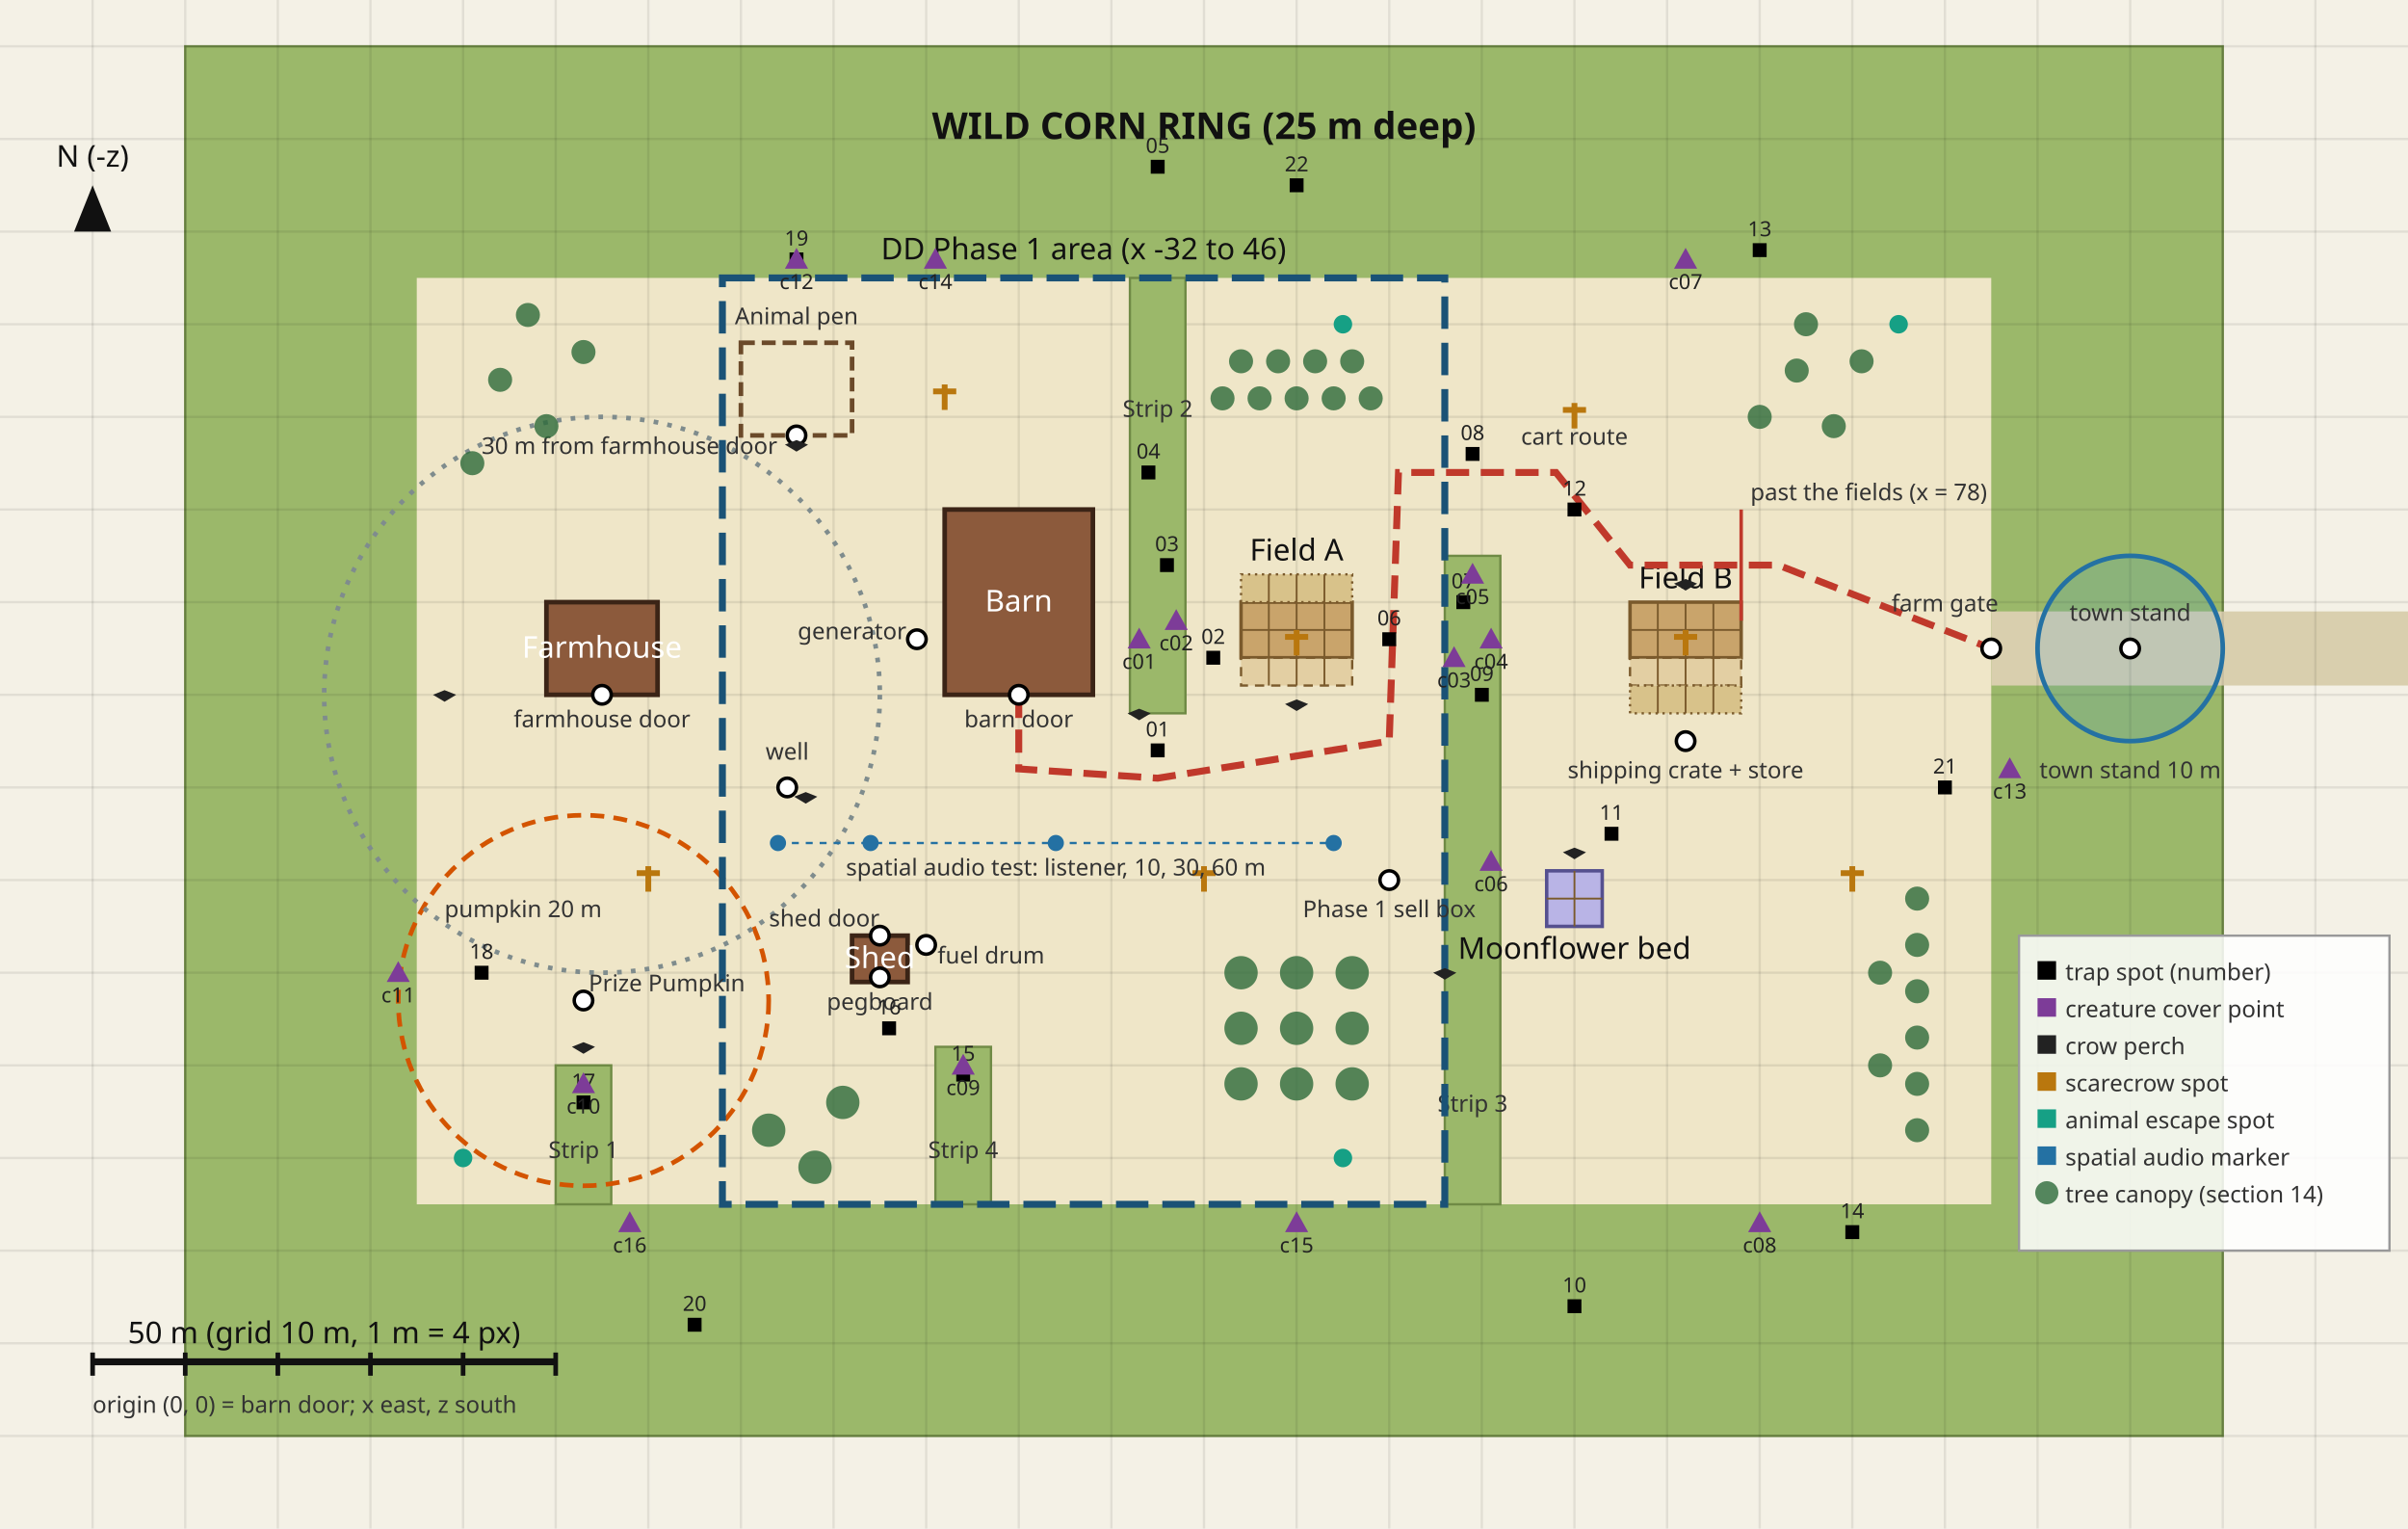
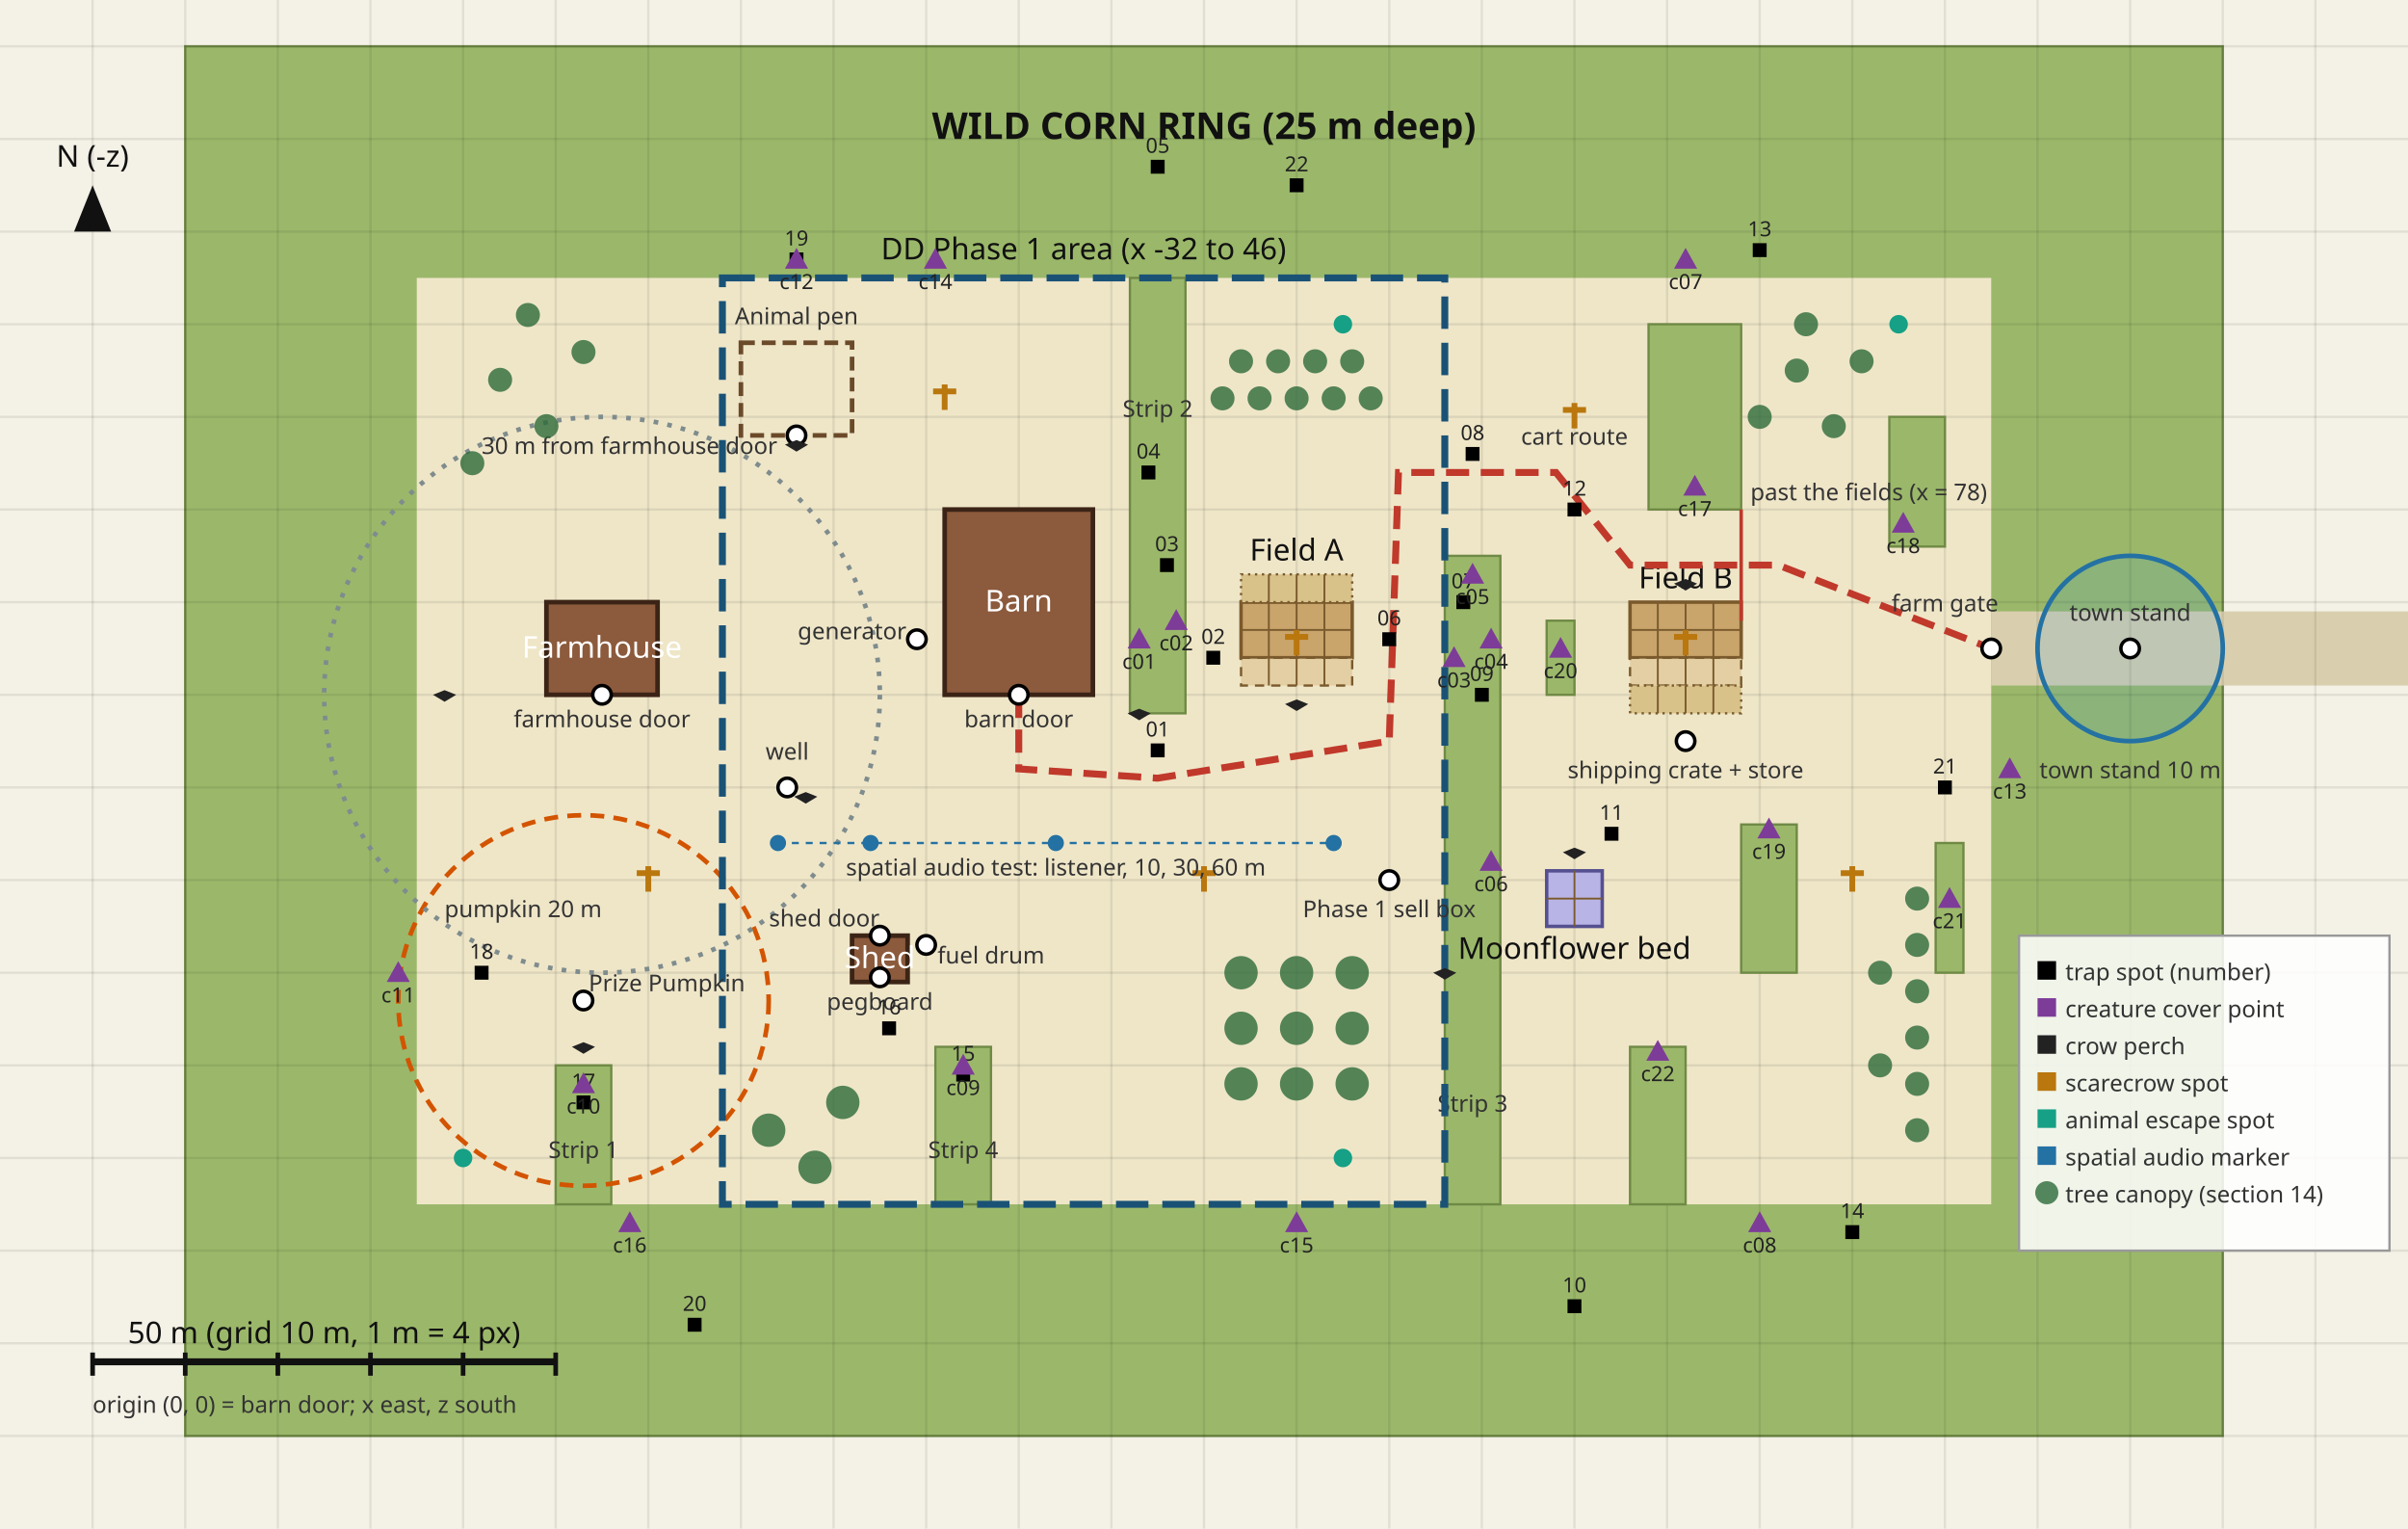
<svg xmlns="http://www.w3.org/2000/svg" viewBox="0 0 1040 660" width="1040" height="660" font-family="sans-serif">
  <style>
.bg{fill:#f4f1e6}.corn{fill:#9bb86a;stroke:#6f8a45;stroke-width:1}.clear{fill:#efe6c8}
.bldg{fill:#8c5a3c;stroke:#3b2416;stroke-width:2}.field{fill:#c9a46b;stroke:#7a5a2c;stroke-width:1.5}
.plotline{stroke:#7a5a2c;stroke-width:0.8}.extra{fill:#d8c28a;stroke:#7a5a2c;stroke-width:1;stroke-dasharray:1 2}.upg{fill:#e3cfa3;stroke:#7a5a2c;stroke-width:1;stroke-dasharray:4 3}
.moon{fill:#b9b4e6;stroke:#55508f;stroke-width:1.5}.pen{fill:none;stroke:#6b4a2a;stroke-width:2;stroke-dasharray:6 3}
.route{fill:none;stroke:#c0392b;stroke-width:3;stroke-dasharray:10 5}.lane{fill:#d9cfae}
.circle30{fill:none;stroke:#7f8c8d;stroke-width:2;stroke-dasharray:2 4}.circle20{fill:none;stroke:#d35400;stroke-width:2;stroke-dasharray:6 4}.sanct{fill:#3498db;fill-opacity:0.15;stroke:#2471a3;stroke-width:2}
.p1{fill:none;stroke:#1a5276;stroke-width:3;stroke-dasharray:14 6}.grid{stroke:#000;stroke-opacity:0.08;stroke-width:1}
.trap{fill:#000}.cover{fill:#7d3c98}.crow{fill:#222}.scare{fill:#b9770e}.esc{fill:#16a085}.aud{fill:#2471a3}
.tree{fill:#2e6b3a;fill-opacity:0.8}
.pt{fill:#fff;stroke:#000;stroke-width:1.5}
.lbl{font-size:13px;fill:#111}.sm{font-size:10px;fill:#333}.big{font-size:16px;font-weight:bold;fill:#111}
.mk{font-size:9px;fill:#222}
</style>
  <rect class="bg" x="0" y="0" width="1040" height="660" />
  <rect class="corn" x="80" y="20" width="880" height="600" />
  <rect class="clear" x="180" y="120" width="680" height="400" />
  <rect class="lane" x="860" y="264" width="180" height="32" />
  <line class="grid" x1="40" y1="0" x2="40" y2="660" />
  <line class="grid" x1="80" y1="0" x2="80" y2="660" />
  <line class="grid" x1="120" y1="0" x2="120" y2="660" />
  <line class="grid" x1="160" y1="0" x2="160" y2="660" />
  <line class="grid" x1="200" y1="0" x2="200" y2="660" />
  <line class="grid" x1="240" y1="0" x2="240" y2="660" />
  <line class="grid" x1="280" y1="0" x2="280" y2="660" />
  <line class="grid" x1="320" y1="0" x2="320" y2="660" />
  <line class="grid" x1="360" y1="0" x2="360" y2="660" />
  <line class="grid" x1="400" y1="0" x2="400" y2="660" />
  <line class="grid" x1="440" y1="0" x2="440" y2="660" />
  <line class="grid" x1="480" y1="0" x2="480" y2="660" />
  <line class="grid" x1="520" y1="0" x2="520" y2="660" />
  <line class="grid" x1="560" y1="0" x2="560" y2="660" />
  <line class="grid" x1="600" y1="0" x2="600" y2="660" />
  <line class="grid" x1="640" y1="0" x2="640" y2="660" />
  <line class="grid" x1="680" y1="0" x2="680" y2="660" />
  <line class="grid" x1="720" y1="0" x2="720" y2="660" />
  <line class="grid" x1="760" y1="0" x2="760" y2="660" />
  <line class="grid" x1="800" y1="0" x2="800" y2="660" />
  <line class="grid" x1="840" y1="0" x2="840" y2="660" />
  <line class="grid" x1="880" y1="0" x2="880" y2="660" />
  <line class="grid" x1="920" y1="0" x2="920" y2="660" />
  <line class="grid" x1="960" y1="0" x2="960" y2="660" />
  <line class="grid" x1="1000" y1="0" x2="1000" y2="660" />
  <line class="grid" x1="0" y1="20" x2="1040" y2="20" />
  <line class="grid" x1="0" y1="60" x2="1040" y2="60" />
  <line class="grid" x1="0" y1="100" x2="1040" y2="100" />
  <line class="grid" x1="0" y1="140" x2="1040" y2="140" />
  <line class="grid" x1="0" y1="180" x2="1040" y2="180" />
  <line class="grid" x1="0" y1="220" x2="1040" y2="220" />
  <line class="grid" x1="0" y1="260" x2="1040" y2="260" />
  <line class="grid" x1="0" y1="300" x2="1040" y2="300" />
  <line class="grid" x1="0" y1="340" x2="1040" y2="340" />
  <line class="grid" x1="0" y1="380" x2="1040" y2="380" />
  <line class="grid" x1="0" y1="420" x2="1040" y2="420" />
  <line class="grid" x1="0" y1="460" x2="1040" y2="460" />
  <line class="grid" x1="0" y1="500" x2="1040" y2="500" />
  <line class="grid" x1="0" y1="540" x2="1040" y2="540" />
  <line class="grid" x1="0" y1="580" x2="1040" y2="580" />
  <line class="grid" x1="0" y1="620" x2="1040" y2="620" />
  <rect class="corn" x="240" y="460" width="24" height="60" />
  <rect class="corn" x="488" y="120" width="24" height="188" />
  <rect class="corn" x="624" y="240" width="24" height="280" />
  <rect class="corn" x="404" y="452" width="24" height="68" />
+   <rect class="corn" x="712" y="140" width="40" height="80" />
+   <rect class="corn" x="816" y="180" width="24" height="56" />
+   <rect class="corn" x="752" y="356" width="24" height="64" />
+   <rect class="corn" x="668" y="268" width="12" height="32" />
+   <rect class="corn" x="836" y="364" width="12" height="56" />
+   <rect class="corn" x="704" y="452" width="24" height="68" />
  <text class="sm" x="500" y="180" text-anchor="middle">Strip 2</text>
  <text class="sm" x="636" y="480" text-anchor="middle">Strip 3</text>
  <text class="sm" x="252" y="500" text-anchor="middle">Strip 1</text>
  <text class="sm" x="416" y="500" text-anchor="middle">Strip 4</text>
  <text class="big" x="520" y="60" text-anchor="middle">WILD CORN RING (25 m deep)</text>
  <rect class="field" x="536" y="260" width="48" height="24" />
  <rect class="upg" x="536" y="284" width="48" height="12" />
  <line class="plotline" x1="548" y1="260" x2="548" y2="296" />
  <line class="plotline" x1="560" y1="260" x2="560" y2="296" />
  <line class="plotline" x1="572" y1="260" x2="572" y2="296" />
  <line class="plotline" x1="536" y1="272" x2="584" y2="272" />
  <line class="plotline" x1="536" y1="284" x2="584" y2="284" />
  <rect class="extra" x="536" y="248" width="48" height="12" />
  <line class="plotline" x1="548" y1="248" x2="548" y2="260" />
  <line class="plotline" x1="560" y1="248" x2="560" y2="260" />
  <line class="plotline" x1="572" y1="248" x2="572" y2="260" />
  <text class="lbl" x="560.0" y="242.0" text-anchor="middle">Field A</text>
  <rect class="field" x="704" y="260" width="48" height="24" />
  <rect class="upg" x="704" y="284" width="48" height="12" />
  <line class="plotline" x1="716" y1="260" x2="716" y2="296" />
  <line class="plotline" x1="728" y1="260" x2="728" y2="296" />
  <line class="plotline" x1="740" y1="260" x2="740" y2="296" />
  <line class="plotline" x1="704" y1="272" x2="752" y2="272" />
  <line class="plotline" x1="704" y1="284" x2="752" y2="284" />
  <text class="lbl" x="728.0" y="254.0" text-anchor="middle">Field B</text>
  <rect class="extra" x="704" y="296" width="48" height="12" />
  <line class="plotline" x1="716" y1="296" x2="716" y2="308" />
  <line class="plotline" x1="728" y1="296" x2="728" y2="308" />
  <line class="plotline" x1="740" y1="296" x2="740" y2="308" />
  <rect class="moon" x="668" y="376" width="24" height="24" />
  <line class="plotline" x1="680" y1="376" x2="680" y2="400" />
  <line class="plotline" x1="668" y1="388" x2="692" y2="388" />
  <text class="lbl" x="680" y="414.0" text-anchor="middle">Moonflower bed</text>
  <rect class="pen" x="320" y="148" width="48" height="40" />
  <text class="sm" x="344" y="140" text-anchor="middle">Animal pen</text>
  <rect class="bldg" x="408" y="220" width="64" height="80" />
  <text class="lbl" x="440.0" y="264.0" text-anchor="middle" fill="#fff" style="fill:#fff">Barn</text>
  <rect class="bldg" x="236" y="260" width="48" height="40" />
  <text class="lbl" x="260.0" y="284.0" text-anchor="middle" fill="#fff" style="fill:#fff">Farmhouse</text>
  <rect class="bldg" x="368" y="404" width="24" height="20" />
  <text class="lbl" x="380.0" y="418.0" text-anchor="middle" fill="#fff" style="fill:#fff">Shed</text>
  <polyline class="route" points="440,300 440,332 500,336 600,320 604,204 672,204 704,244 768,244 860,280" />
  <text class="sm" x="680" y="192" text-anchor="middle">cart route</text>
  <line x1="752" y1="220" x2="752" y2="268" stroke="#c0392b" stroke-width="1.5" />
  <text class="sm" x="756" y="216" text-anchor="start">past the fields (x = 78)</text>
  <circle class="circle20" cx="252" cy="432" r="80" />
  <circle class="circle30" cx="260" cy="300" r="120" />
  <circle class="sanct" cx="920" cy="280" r="40" />
  <text class="sm" x="920" y="336" text-anchor="middle">town stand 10 m</text>
  <rect class="p1" x="312" y="120" width="312" height="400" />
  <text class="lbl" x="468" y="112" text-anchor="middle">DD Phase 1 area (x -32 to 46)</text>
  <circle class="pt" cx="440" cy="300" r="4" />
  <text class="sm" x="440" y="314.0" text-anchor="middle">barn door</text>
  <circle class="pt" cx="260" cy="300" r="4" />
  <text class="sm" x="260" y="314.0" text-anchor="middle">farmhouse door</text>
  <circle class="pt" cx="380" cy="404" r="4" />
  <text class="sm" x="356" y="400" text-anchor="middle">shed door</text>
  <circle class="pt" cx="380" cy="422.0" r="4" />
  <text class="sm" x="380" y="436" text-anchor="middle">pegboard</text>
  <circle class="pt" cx="396" cy="276" r="4" />
  <text class="sm" x="368" y="276" text-anchor="middle">generator</text>
  <circle class="pt" cx="400" cy="408" r="4" />
  <text class="sm" x="428" y="416" text-anchor="middle">fuel drum</text>
  <circle class="pt" cx="340" cy="340" r="4" />
  <text class="sm" x="340" y="328" text-anchor="middle">well</text>
  <circle class="pt" cx="728" cy="320" r="4" />
  <text class="sm" x="728" y="336" text-anchor="middle">shipping crate + store</text>
  <circle class="pt" cx="252" cy="432" r="4" />
  <text class="sm" x="288" y="428" text-anchor="middle">Prize Pumpkin</text>
  <circle class="pt" cx="344" cy="188" r="4" />
  <circle class="pt" cx="860" cy="280" r="4" />
  <text class="sm" x="840" y="264" text-anchor="middle">farm gate</text>
  <circle class="pt" cx="920" cy="280" r="4" />
  <text class="sm" x="920" y="268" text-anchor="middle">town stand</text>
  <circle class="pt" cx="600" cy="380" r="4" />
  <text class="sm" x="600" y="396" text-anchor="middle">Phase 1 sell box</text>
  <text class="sm" x="192" y="396" text-anchor="start">pumpkin 20 m</text>
  <text class="sm" x="208" y="196" text-anchor="start">30 m from farmhouse door</text>
  <rect class="trap" x="497" y="321" width="6" height="6" />
  <text class="mk" x="500" y="318.0" text-anchor="middle">01</text>
  <rect class="trap" x="521" y="281" width="6" height="6" />
  <text class="mk" x="524" y="278.0" text-anchor="middle">02</text>
  <rect class="trap" x="501" y="241" width="6" height="6" />
  <text class="mk" x="504" y="238.0" text-anchor="middle">03</text>
  <rect class="trap" x="493" y="201" width="6" height="6" />
  <text class="mk" x="496" y="198.0" text-anchor="middle">04</text>
  <rect class="trap" x="497" y="69" width="6" height="6" />
  <text class="mk" x="500" y="66.0" text-anchor="middle">05</text>
  <rect class="trap" x="597" y="273" width="6" height="6" />
  <text class="mk" x="600" y="270.0" text-anchor="middle">06</text>
  <rect class="trap" x="629" y="257" width="6" height="6" />
  <text class="mk" x="632" y="254.0" text-anchor="middle">07</text>
  <rect class="trap" x="633" y="193" width="6" height="6" />
  <text class="mk" x="636" y="190.0" text-anchor="middle">08</text>
  <rect class="trap" x="637" y="297" width="6" height="6" />
  <text class="mk" x="640" y="294.0" text-anchor="middle">09</text>
  <rect class="trap" x="677" y="561" width="6" height="6" />
  <text class="mk" x="680" y="558.0" text-anchor="middle">10</text>
  <rect class="trap" x="693" y="357" width="6" height="6" />
  <text class="mk" x="696" y="354.0" text-anchor="middle">11</text>
  <rect class="trap" x="677" y="217" width="6" height="6" />
  <text class="mk" x="680" y="214.0" text-anchor="middle">12</text>
  <rect class="trap" x="757" y="105" width="6" height="6" />
  <text class="mk" x="760" y="102.0" text-anchor="middle">13</text>
  <rect class="trap" x="797" y="529" width="6" height="6" />
  <text class="mk" x="800" y="526.0" text-anchor="middle">14</text>
  <rect class="trap" x="413" y="461" width="6" height="6" />
  <text class="mk" x="416" y="458.0" text-anchor="middle">15</text>
  <rect class="trap" x="381" y="441" width="6" height="6" />
  <text class="mk" x="384" y="438.0" text-anchor="middle">16</text>
  <rect class="trap" x="249" y="473" width="6" height="6" />
  <text class="mk" x="252" y="470.0" text-anchor="middle">17</text>
  <rect class="trap" x="205" y="417" width="6" height="6" />
  <text class="mk" x="208" y="414.0" text-anchor="middle">18</text>
  <rect class="trap" x="341" y="109" width="6" height="6" />
  <text class="mk" x="344" y="106.0" text-anchor="middle">19</text>
  <rect class="trap" x="297" y="569" width="6" height="6" />
  <text class="mk" x="300" y="566.0" text-anchor="middle">20</text>
  <rect class="trap" x="837" y="337" width="6" height="6" />
  <text class="mk" x="840" y="334.0" text-anchor="middle">21</text>
  <rect class="trap" x="557" y="77" width="6" height="6" />
  <text class="mk" x="560" y="74.0" text-anchor="middle">22</text>
  <polygon class="cover" points="492,271 497,280 487,280" />
  <text class="mk" x="492" y="288.8" text-anchor="middle">c01</text>
  <polygon class="cover" points="508,263 513,272 503,272" />
  <text class="mk" x="508" y="280.8" text-anchor="middle">c02</text>
  <polygon class="cover" points="628,279 633,288 623,288" />
  <text class="mk" x="628" y="296.8" text-anchor="middle">c03</text>
  <polygon class="cover" points="644,271 649,280 639,280" />
  <text class="mk" x="644" y="288.8" text-anchor="middle">c04</text>
  <polygon class="cover" points="636,243 641,252 631,252" />
  <text class="mk" x="636" y="260.8" text-anchor="middle">c05</text>
  <polygon class="cover" points="644,367 649,376 639,376" />
  <text class="mk" x="644" y="384.8" text-anchor="middle">c06</text>
  <polygon class="cover" points="728,107 733,116 723,116" />
  <text class="mk" x="728" y="124.8" text-anchor="middle">c07</text>
  <polygon class="cover" points="760,523 765,532 755,532" />
  <text class="mk" x="760" y="540.8" text-anchor="middle">c08</text>
  <polygon class="cover" points="416,455 421,464 411,464" />
  <text class="mk" x="416" y="472.8" text-anchor="middle">c09</text>
  <polygon class="cover" points="252,463 257,472 247,472" />
  <text class="mk" x="252" y="480.8" text-anchor="middle">c10</text>
  <polygon class="cover" points="172,415 177,424 167,424" />
  <text class="mk" x="172" y="432.8" text-anchor="middle">c11</text>
  <polygon class="cover" points="344,107 349,116 339,116" />
  <text class="mk" x="344" y="124.8" text-anchor="middle">c12</text>
  <polygon class="cover" points="868,327 873,336 863,336" />
  <text class="mk" x="868" y="344.8" text-anchor="middle">c13</text>
  <polygon class="cover" points="404,107 409,116 399,116" />
  <text class="mk" x="404" y="124.8" text-anchor="middle">c14</text>
  <polygon class="cover" points="560,523 565,532 555,532" />
  <text class="mk" x="560" y="540.8" text-anchor="middle">c15</text>
  <polygon class="cover" points="272,523 277,532 267,532" />
  <text class="mk" x="272" y="540.8" text-anchor="middle">c16</text>
+   <polygon class="cover" points="732,205 737,214 727,214" />
+   <text class="mk" x="732" y="222.8" text-anchor="middle">c17</text>
+   <polygon class="cover" points="822,221 827,230 817,230" />
+   <text class="mk" x="822" y="238.8" text-anchor="middle">c18</text>
+   <polygon class="cover" points="764,353 769,362 759,362" />
+   <text class="mk" x="764" y="370.8" text-anchor="middle">c19</text>
+   <polygon class="cover" points="674,275 679,284 669,284" />
+   <text class="mk" x="674" y="292.8" text-anchor="middle">c20</text>
+   <polygon class="cover" points="842,383 847,392 837,392" />
+   <text class="mk" x="842" y="400.8" text-anchor="middle">c21</text>
+   <polygon class="cover" points="716,449 721,458 711,458" />
+   <text class="mk" x="716" y="466.8" text-anchor="middle">c22</text>
  <path class="crow" d="M555,304 L560,307 L565,304 L560,302 Z" />
  <path class="crow" d="M723,252 L728,255 L733,252 L728,250 Z" />
  <path class="crow" d="M487,308 L492,311 L497,308 L492,306 Z" />
  <path class="crow" d="M247,452 L252,455 L257,452 L252,450 Z" />
  <path class="crow" d="M675,368 L680,371 L685,368 L680,366 Z" />
  <path class="crow" d="M339,192 L344,195 L349,192 L344,190 Z" />
  <path class="crow" d="M619,420 L624,423 L629,420 L624,418 Z" />
  <path class="crow" d="M187,300 L192,303 L197,300 L192,298 Z" />
  <path class="crow" d="M343,344 L348,347 L353,344 L348,342 Z" />
  <path d="M555,275.0 H565 M560,272.0 V283.0" stroke="#b9770e" stroke-width="2.5" />
  <path d="M723,275.0 H733 M728,272.0 V283.0" stroke="#b9770e" stroke-width="2.5" />
  <path d="M515,377 H525 M520,374 V385" stroke="#b9770e" stroke-width="2.5" />
  <path d="M275,377 H285 M280,374 V385" stroke="#b9770e" stroke-width="2.5" />
  <path d="M675,177 H685 M680,174 V185" stroke="#b9770e" stroke-width="2.5" />
  <path d="M795,377 H805 M800,374 V385" stroke="#b9770e" stroke-width="2.5" />
  <path d="M403,169 H413 M408,166 V177" stroke="#b9770e" stroke-width="2.5" />
  <circle class="esc" cx="580" cy="140" r="4" />
  <circle class="esc" cx="820" cy="140" r="4" />
  <circle class="esc" cx="580" cy="500" r="4" />
  <circle class="esc" cx="200" cy="500" r="4" />
  <circle class="aud" cx="336" cy="364" r="3.5" />
  <circle class="aud" cx="376" cy="364" r="3.5" />
  <circle class="aud" cx="456" cy="364" r="3.5" />
  <circle class="aud" cx="576" cy="364" r="3.5" />
  <text class="sm" x="456" y="378.0" text-anchor="middle">spatial audio test: listener, 10, 30, 60 m</text>
  <line x1="336" y1="364" x2="576" y2="364" stroke="#2471a3" stroke-width="1" stroke-dasharray="3 3" />
  <path d="M40,80 l8,20 h-16 z" fill="#111" />
  <text class="lbl" x="40" y="72" text-anchor="middle">N (-z)</text>
  <line x1="40" y1="588" x2="240" y2="588" stroke="#111" stroke-width="3" />
  <line x1="40" y1="584" x2="40" y2="594.0" stroke="#111" stroke-width="2" />
  <line x1="80" y1="584" x2="80" y2="594.0" stroke="#111" stroke-width="2" />
  <line x1="120" y1="584" x2="120" y2="594.0" stroke="#111" stroke-width="2" />
  <line x1="160" y1="584" x2="160" y2="594.0" stroke="#111" stroke-width="2" />
  <line x1="200" y1="584" x2="200" y2="594.0" stroke="#111" stroke-width="2" />
  <line x1="240" y1="584" x2="240" y2="594.0" stroke="#111" stroke-width="2" />
  <text class="lbl" x="140" y="580" text-anchor="middle">50 m (grid 10 m, 1 m = 4 px)</text>
  <text class="sm" x="40" y="610.0" text-anchor="start">origin (0, 0) = barn door; x east, z south</text>
  <circle class="tree" cx="536" cy="420" r="7.2" />
  <circle class="tree" cx="560" cy="420" r="7.2" />
  <circle class="tree" cx="584" cy="420" r="7.2" />
  <circle class="tree" cx="536" cy="444" r="7.2" />
  <circle class="tree" cx="560" cy="444" r="7.2" />
  <circle class="tree" cx="584" cy="444" r="7.2" />
  <circle class="tree" cx="536" cy="468" r="7.2" />
  <circle class="tree" cx="560" cy="468" r="7.2" />
  <circle class="tree" cx="584" cy="468" r="7.2" />
  <circle class="tree" cx="528" cy="172" r="5.2" />
  <circle class="tree" cx="544" cy="172" r="5.2" />
  <circle class="tree" cx="560" cy="172" r="5.2" />
  <circle class="tree" cx="576" cy="172" r="5.2" />
  <circle class="tree" cx="592" cy="172" r="5.2" />
  <circle class="tree" cx="536" cy="156" r="5.2" />
  <circle class="tree" cx="552" cy="156" r="5.2" />
  <circle class="tree" cx="568" cy="156" r="5.2" />
  <circle class="tree" cx="584" cy="156" r="5.2" />
  <circle class="tree" cx="760" cy="180" r="5.2" />
  <circle class="tree" cx="776" cy="160" r="5.2" />
  <circle class="tree" cx="792" cy="184" r="5.2" />
  <circle class="tree" cx="804" cy="156" r="5.2" />
  <circle class="tree" cx="780" cy="140" r="5.2" />
  <circle class="tree" cx="828" cy="388" r="5.2" />
  <circle class="tree" cx="828" cy="408" r="5.2" />
  <circle class="tree" cx="828" cy="428" r="5.2" />
  <circle class="tree" cx="828" cy="448" r="5.2" />
  <circle class="tree" cx="828" cy="468" r="5.2" />
  <circle class="tree" cx="828" cy="488" r="5.2" />
  <circle class="tree" cx="812" cy="420" r="5.2" />
  <circle class="tree" cx="812" cy="460" r="5.2" />
  <circle class="tree" cx="216" cy="164" r="5.2" />
  <circle class="tree" cx="236" cy="184" r="5.2" />
  <circle class="tree" cx="252" cy="152" r="5.2" />
  <circle class="tree" cx="204" cy="200" r="5.2" />
  <circle class="tree" cx="228" cy="136" r="5.2" />
  <circle class="tree" cx="332" cy="488" r="7.2" />
  <circle class="tree" cx="352" cy="504" r="7.2" />
  <circle class="tree" cx="364" cy="476" r="7.2" />
  <rect x="872" y="404" width="160" height="136" fill="#fff" fill-opacity="0.85" stroke="#999" />
  <rect class="trap" x="880" y="415" width="8" height="8" style="fill:#000" />
  <text class="sm" x="892" y="423.2" text-anchor="start">trap spot (number)</text>
  <rect class="cover" x="880" y="431" width="8" height="8" style="fill:#7d3c98" />
  <text class="sm" x="892" y="439.2" text-anchor="start">creature cover point</text>
  <rect class="crow" x="880" y="447" width="8" height="8" style="fill:#222" />
  <text class="sm" x="892" y="455.2" text-anchor="start">crow perch</text>
  <rect class="scare" x="880" y="463" width="8" height="8" style="fill:#b9770e" />
  <text class="sm" x="892" y="471.2" text-anchor="start">scarecrow spot</text>
  <rect class="esc" x="880" y="479" width="8" height="8" style="fill:#16a085" />
  <text class="sm" x="892" y="487.2" text-anchor="start">animal escape spot</text>
  <rect class="aud" x="880" y="495" width="8" height="8" style="fill:#2471a3" />
  <text class="sm" x="892" y="503.2" text-anchor="start">spatial audio marker</text>
  <circle class="tree" cx="884" cy="515" r="5" />
  <text class="sm" x="892" y="519.2" text-anchor="start">tree canopy (section 14)</text>
</svg>
